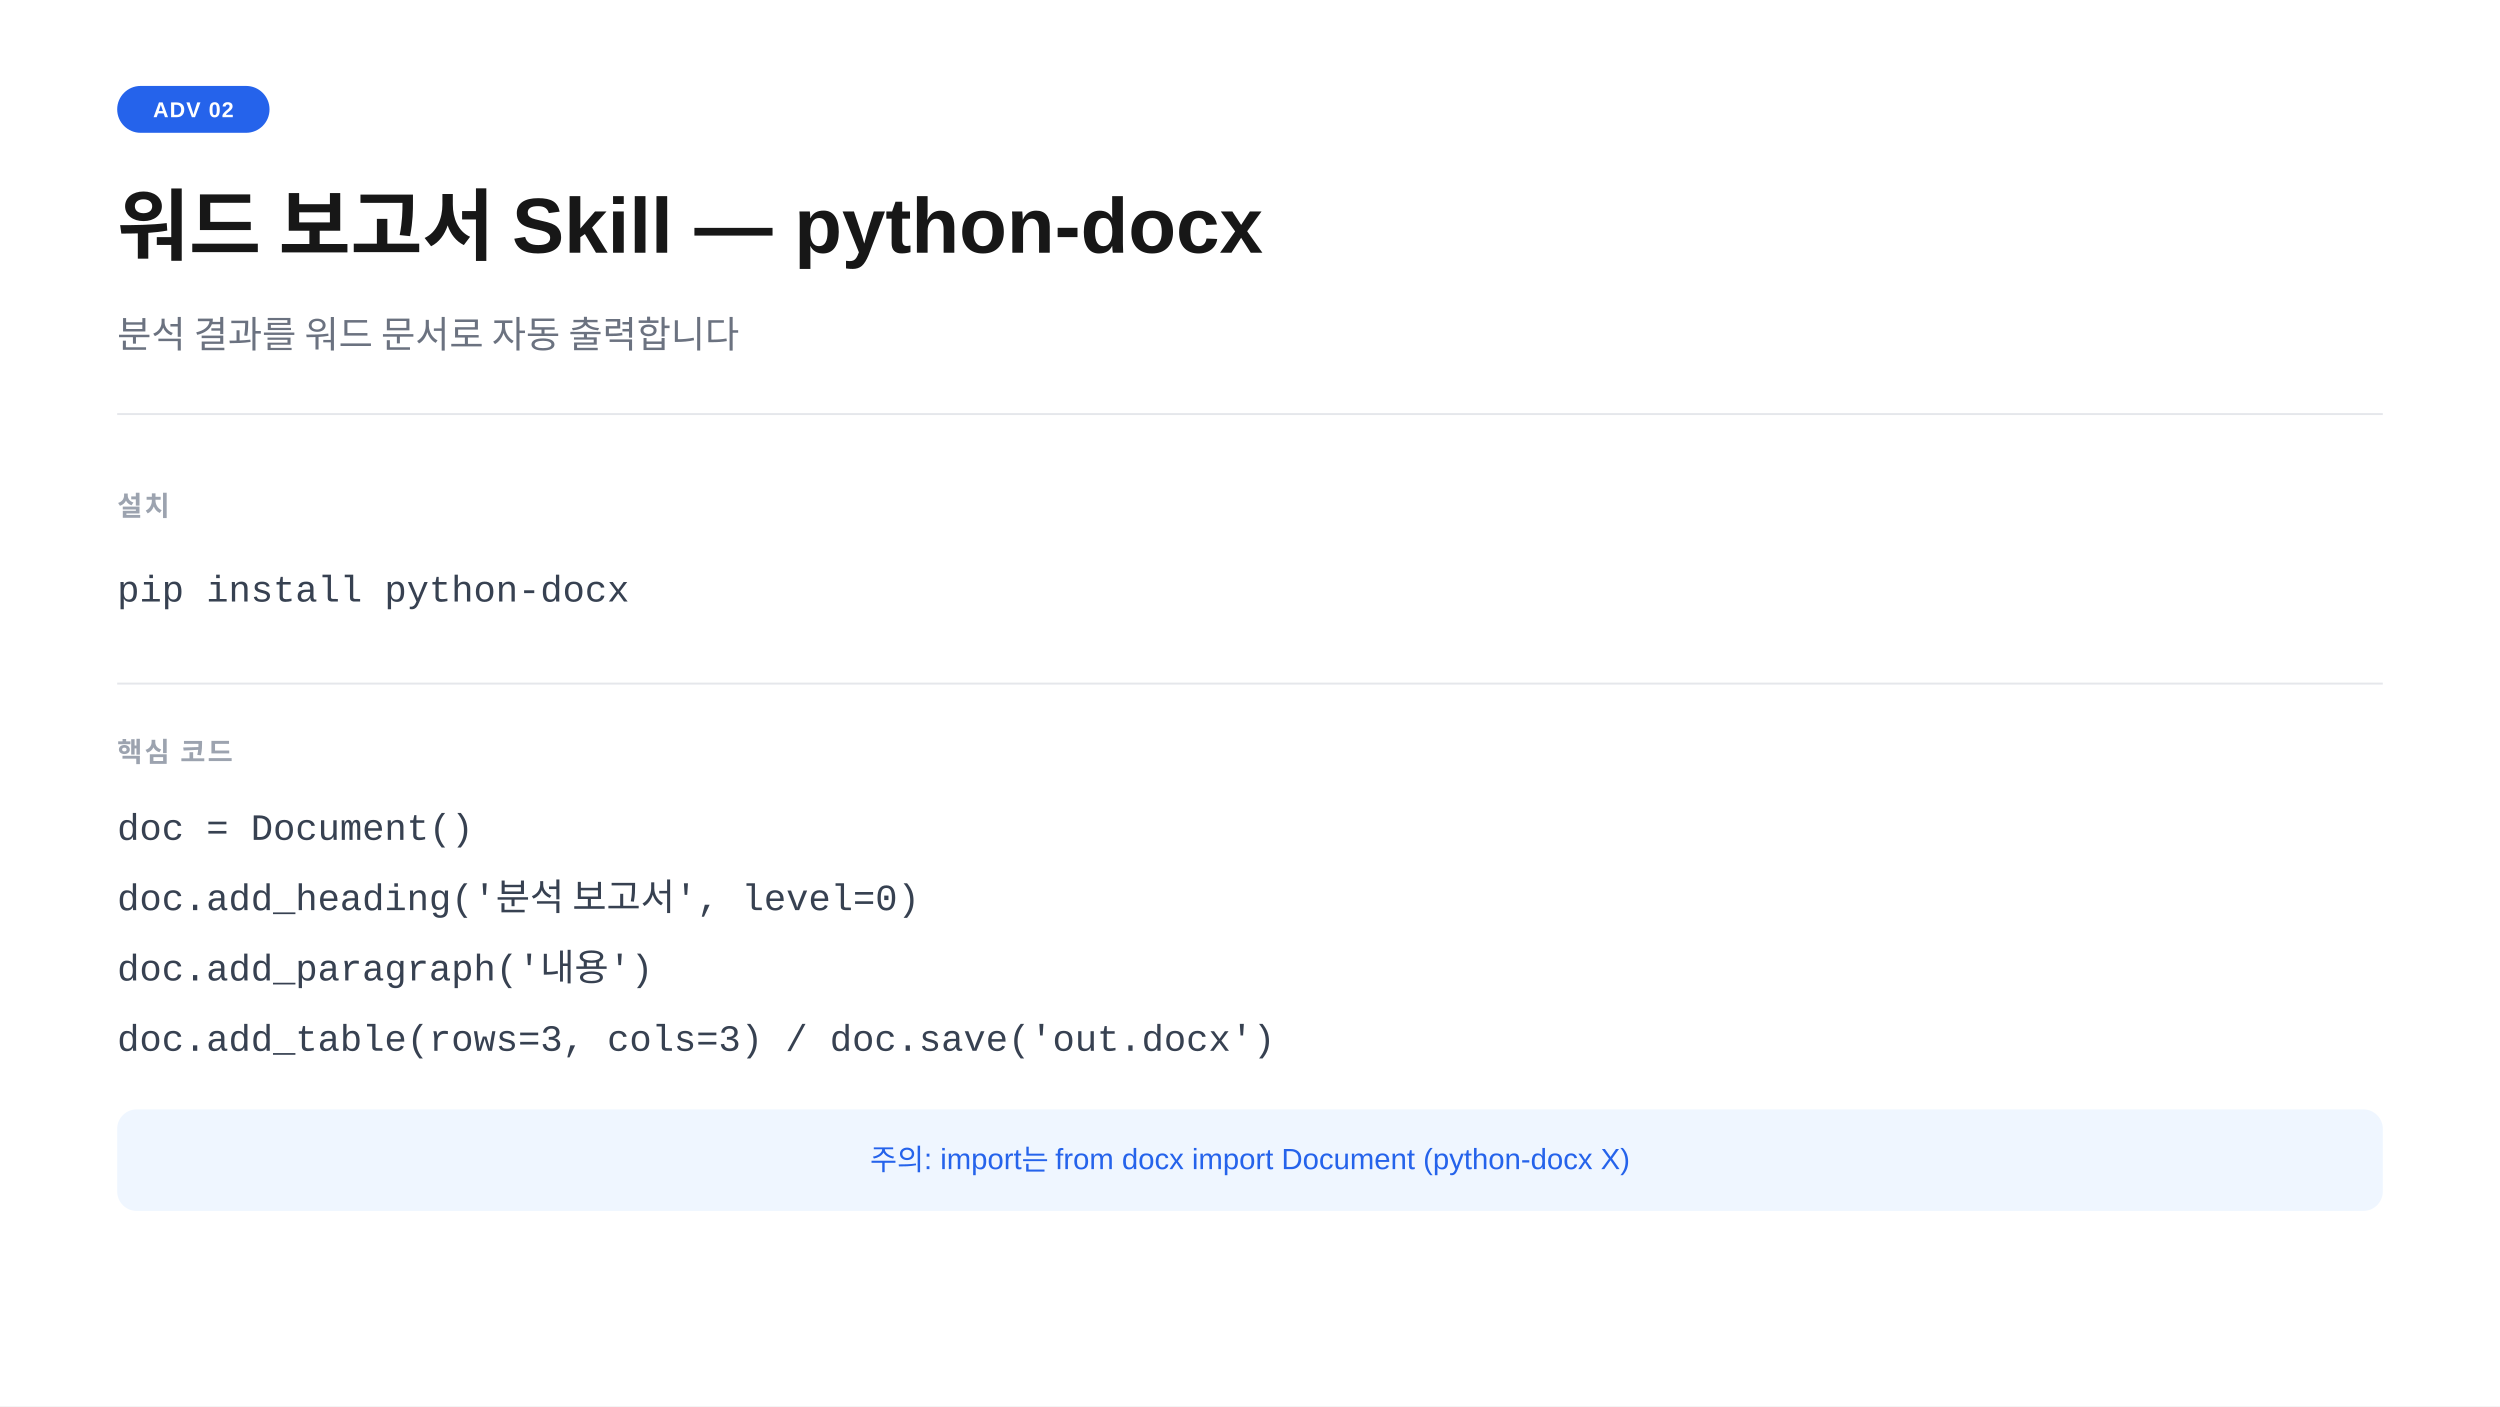
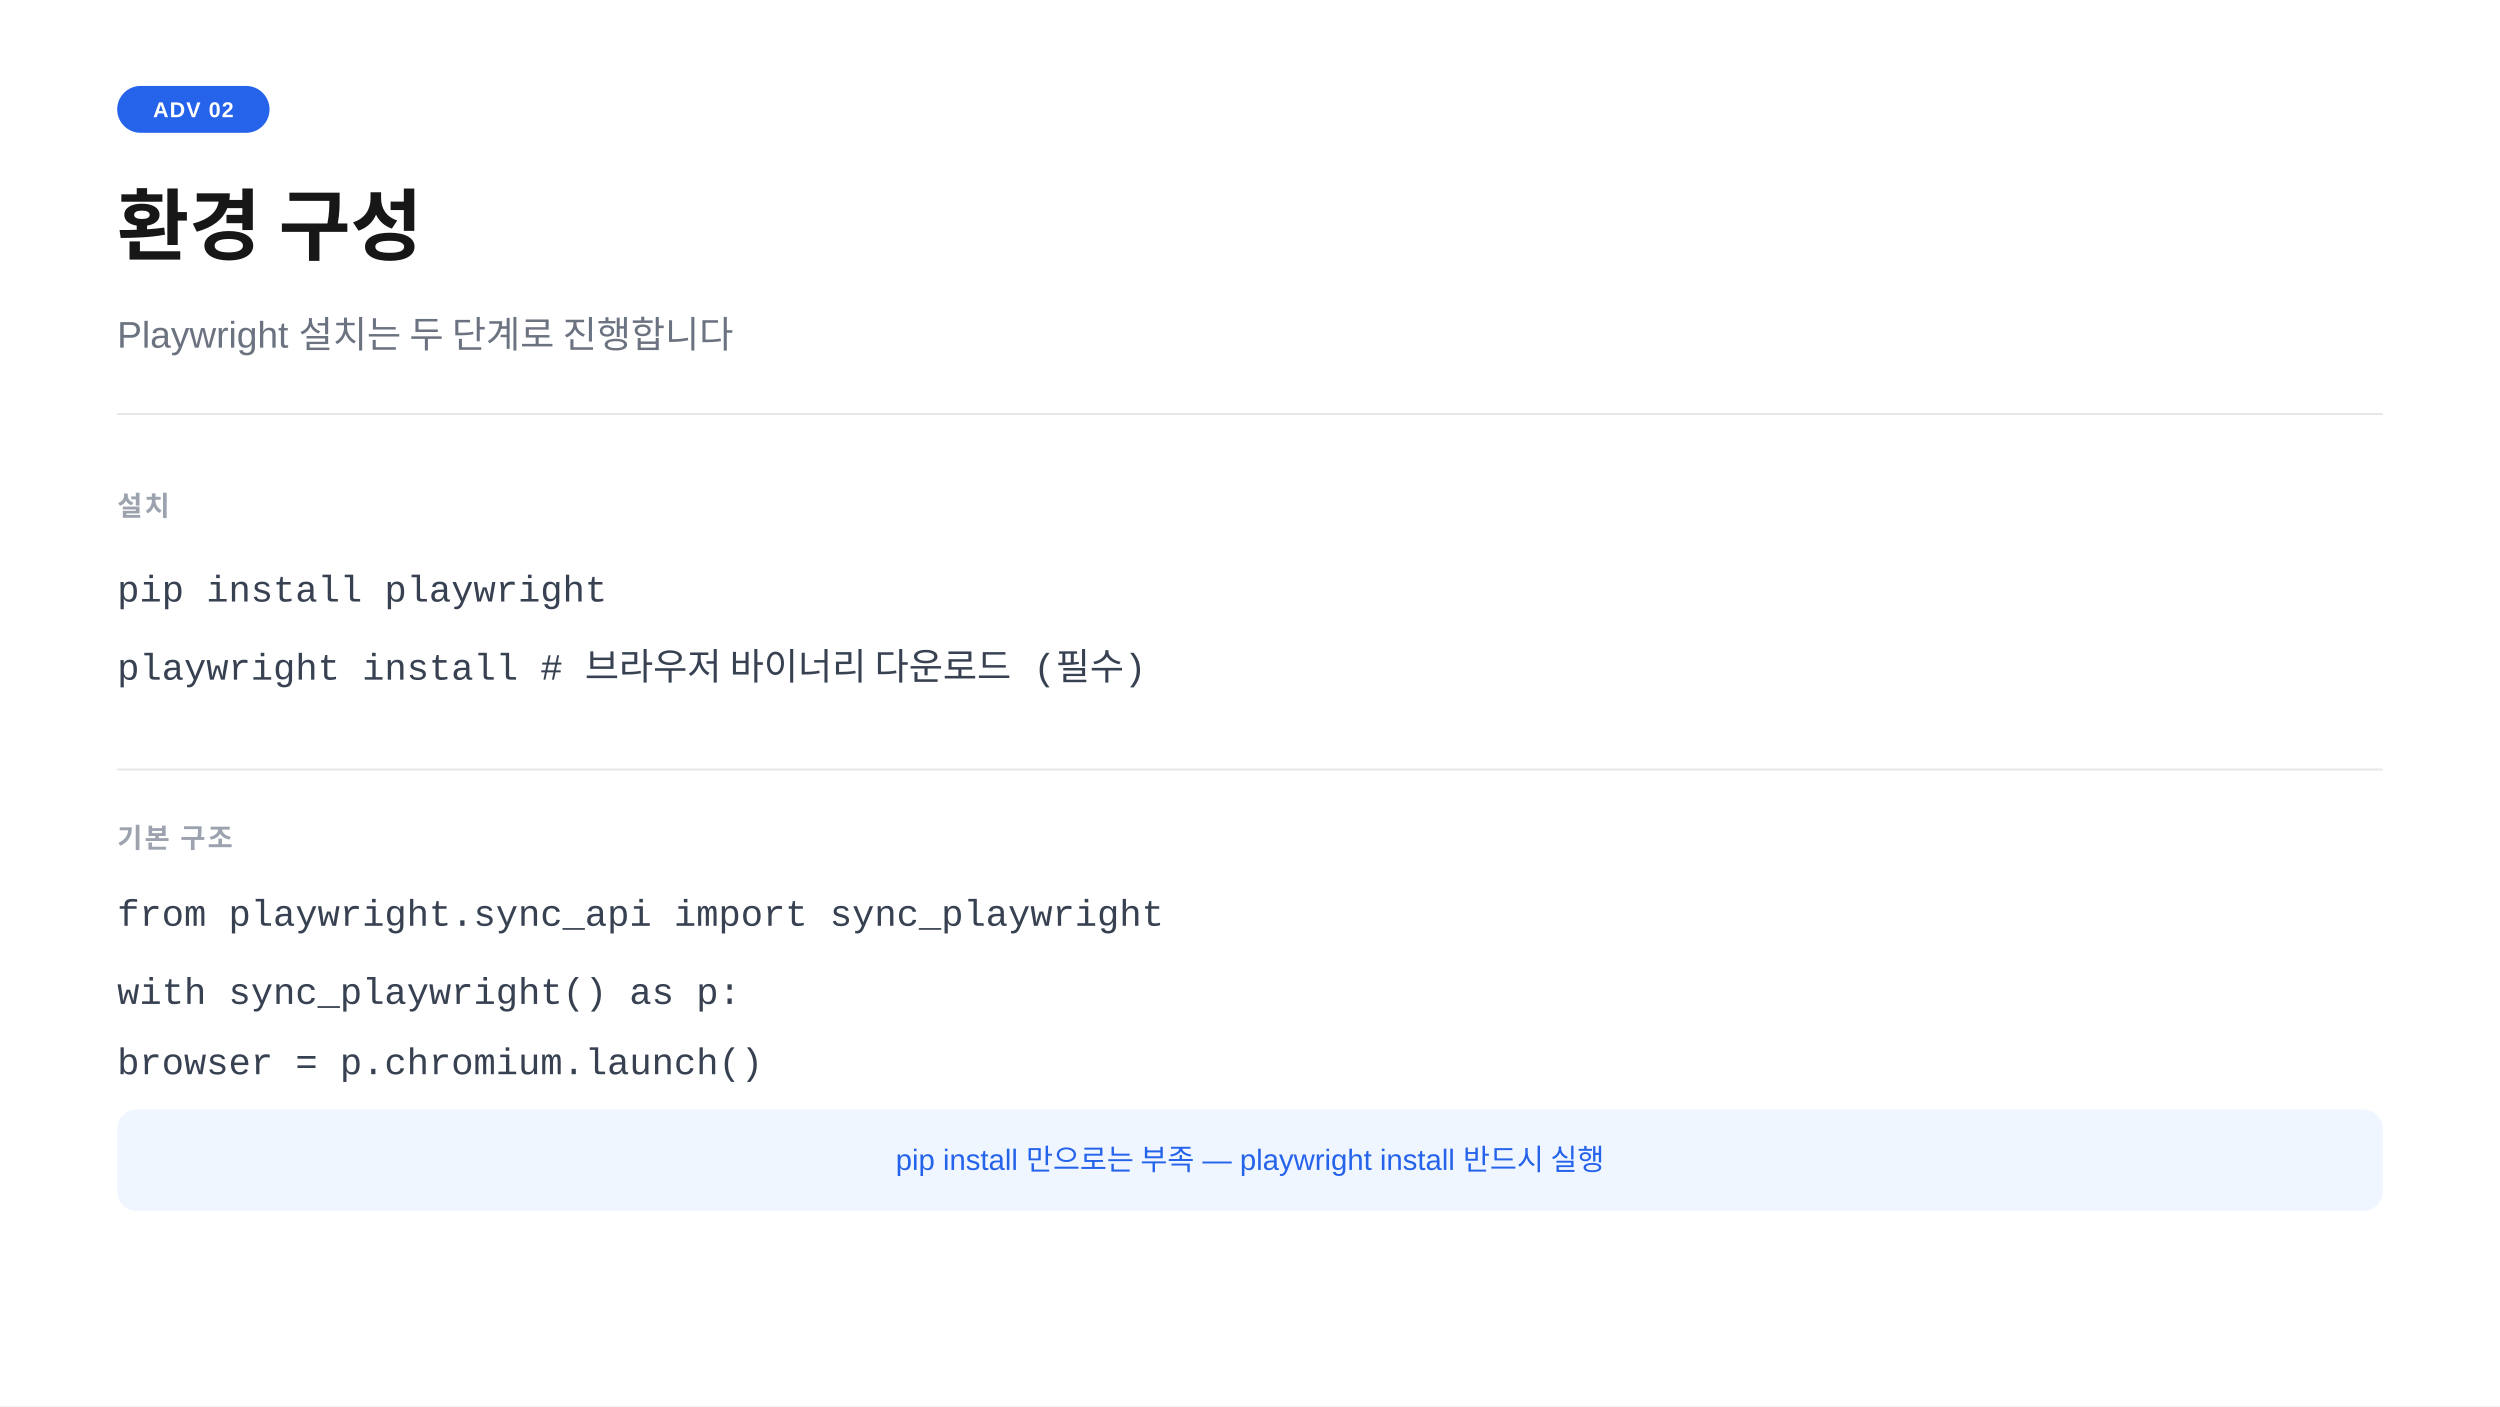
<svg xmlns="http://www.w3.org/2000/svg" width="1280" height="720" viewBox="0 0 1280 720">
  <rect width="1280" height="720" fill="#ffffff" />
  <rect x="60" y="44" width="78" height="24" rx="12" fill="#2563eb" />
  <text x="99" y="60" text-anchor="middle" font-family="-apple-system,BlinkMacSystemFont,'Segoe UI',Arial,sans-serif" font-size="11" font-weight="700" fill="#ffffff" letter-spacing="0.05em">ADV 02</text>
-   <text x="60" y="130" font-family="-apple-system,BlinkMacSystemFont,'Segoe UI',Arial,sans-serif" font-size="40" font-weight="700" fill="#171717">워드 보고서 Skill  —  python-docx</text>
-   <text x="60" y="178" font-family="-apple-system,BlinkMacSystemFont,'Segoe UI',Arial,sans-serif" font-size="19" fill="#6b7280">분석 결과를 워드 문서로 자동 출력합니다</text>
+   <text x="60" y="130" font-family="-apple-system,BlinkMacSystemFont,'Segoe UI',Arial,sans-serif" font-size="40" font-weight="700" fill="#171717">환경 구성</text>
+   <text x="60" y="178" font-family="-apple-system,BlinkMacSystemFont,'Segoe UI',Arial,sans-serif" font-size="19" fill="#6b7280">Playwright 설치는 두 단계로 진행합니다</text>
  <line x1="60" y1="212" x2="1220" y2="212" stroke="#e5e7eb" stroke-width="1" />
  <text x="60" y="264" font-family="-apple-system,BlinkMacSystemFont,'Segoe UI',Arial,sans-serif" font-size="14" font-weight="600" fill="#9ca3af" letter-spacing="0.08em">설치</text>
-   <text x="60" y="308" font-family="'Courier New',Courier,monospace" font-size="19" fill="#374151">pip install python-docx</text>
-   <line x1="60" y1="350" x2="1220" y2="350" stroke="#e5e7eb" stroke-width="1" />
-   <text x="60" y="390" font-family="-apple-system,BlinkMacSystemFont,'Segoe UI',Arial,sans-serif" font-size="14" font-weight="600" fill="#9ca3af" letter-spacing="0.08em">핵심 코드</text>
-   <text x="60" y="430" font-family="'Courier New',Courier,monospace" font-size="19" fill="#374151">doc = Document()</text>
-   <text x="60" y="466" font-family="'Courier New',Courier,monospace" font-size="19" fill="#374151">doc.add_heading('분석 보고서', level=0)</text>
-   <text x="60" y="502" font-family="'Courier New',Courier,monospace" font-size="19" fill="#374151">doc.add_paragraph('내용')</text>
-   <text x="60" y="538" font-family="'Courier New',Courier,monospace" font-size="19" fill="#374151">doc.add_table(rows=3, cols=3)  /  doc.save('out.docx')</text>
+   <text x="60" y="308" font-family="'Courier New',Courier,monospace" font-size="19" fill="#374151">pip install playwright</text>
+   <text x="60" y="348" font-family="'Courier New',Courier,monospace" font-size="19" fill="#374151">playwright install        # 브라우저 바이너리 다운로드 (필수)</text>
+   <line x1="60" y1="394" x2="1220" y2="394" stroke="#e5e7eb" stroke-width="1" />
+   <text x="60" y="434" font-family="-apple-system,BlinkMacSystemFont,'Segoe UI',Arial,sans-serif" font-size="14" font-weight="600" fill="#9ca3af" letter-spacing="0.08em">기본 구조</text>
+   <text x="60" y="474" font-family="'Courier New',Courier,monospace" font-size="19" fill="#374151">from playwright.sync_api import sync_playwright</text>
+   <text x="60" y="514" font-family="'Courier New',Courier,monospace" font-size="19" fill="#374151">with sync_playwright() as p:</text>
+   <text x="60" y="550" font-family="'Courier New',Courier,monospace" font-size="19" fill="#374151">    browser = p.chromium.launch()</text>
  <rect x="60" y="568" width="1160" height="52" rx="10" fill="#eff6ff" />
-   <text x="640" y="599" text-anchor="middle" font-family="-apple-system,BlinkMacSystemFont,'Segoe UI',Arial,sans-serif" font-size="15" fill="#2563eb">주의: import는 from docx import Document  (python-docx X)</text>
+   <text x="640" y="599" text-anchor="middle" font-family="-apple-system,BlinkMacSystemFont,'Segoe UI',Arial,sans-serif" font-size="15" fill="#2563eb">pip install 만으로는 부족 — playwright install 반드시 실행</text>
</svg>
